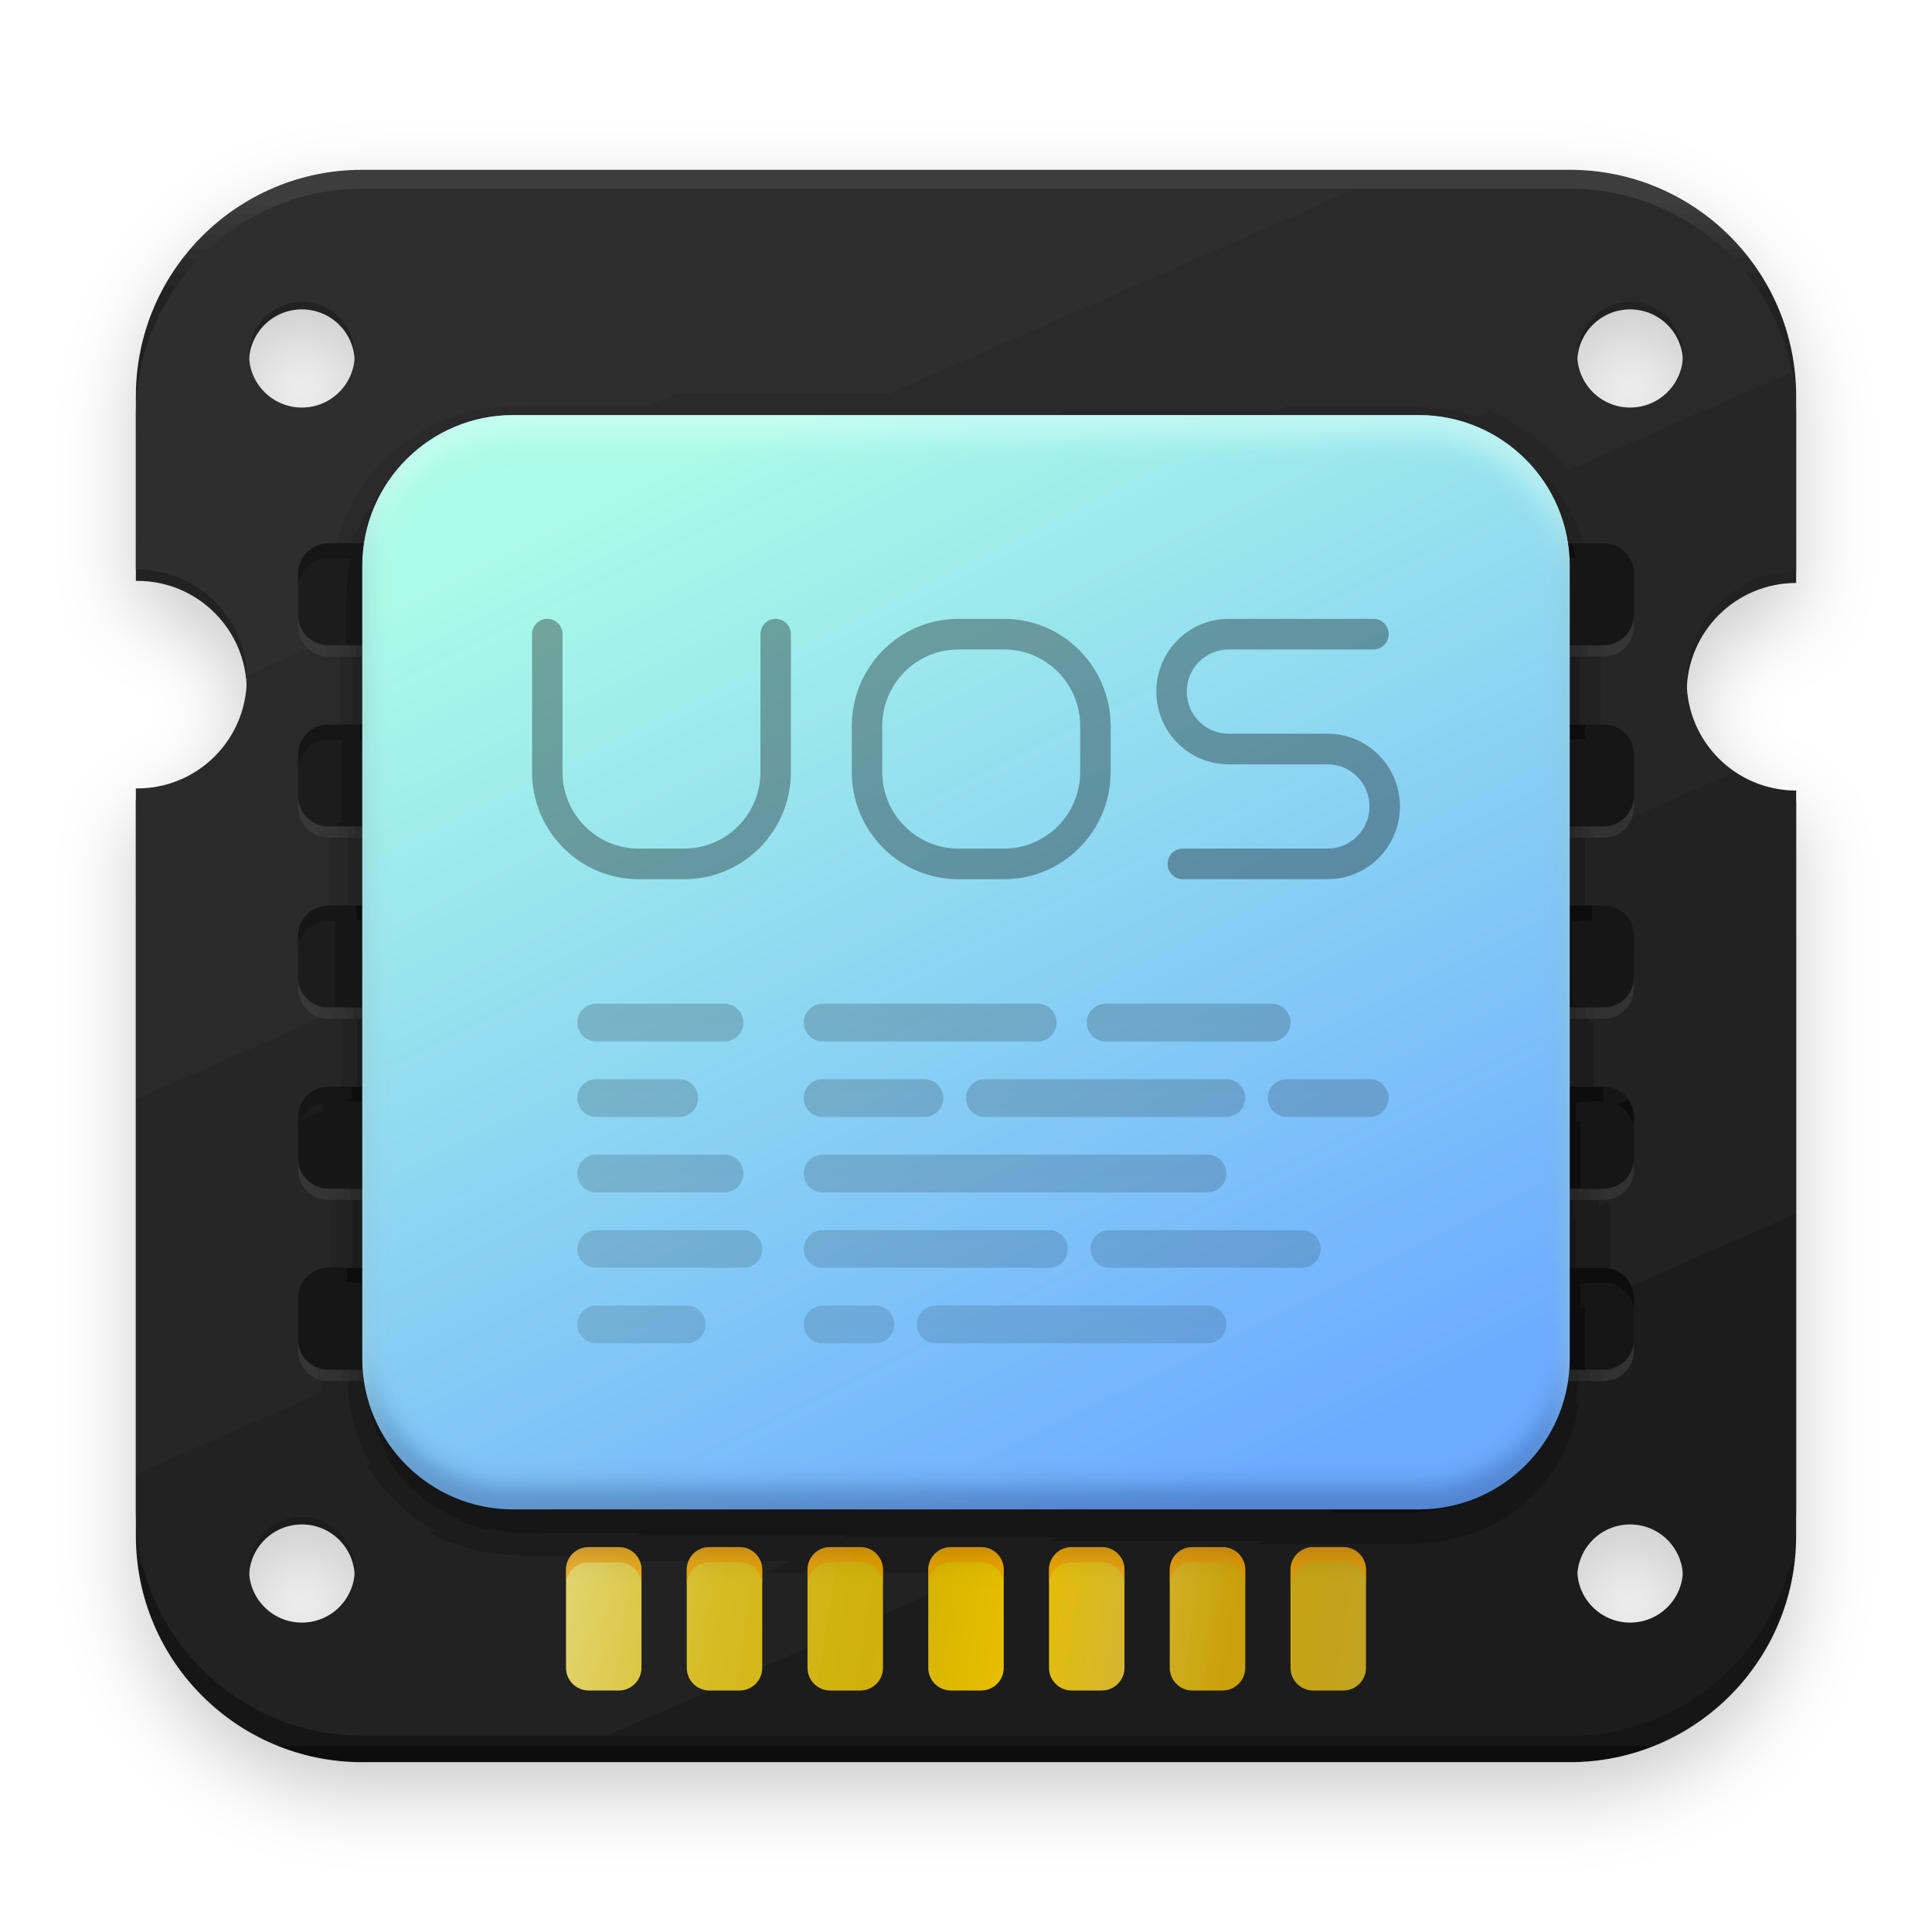
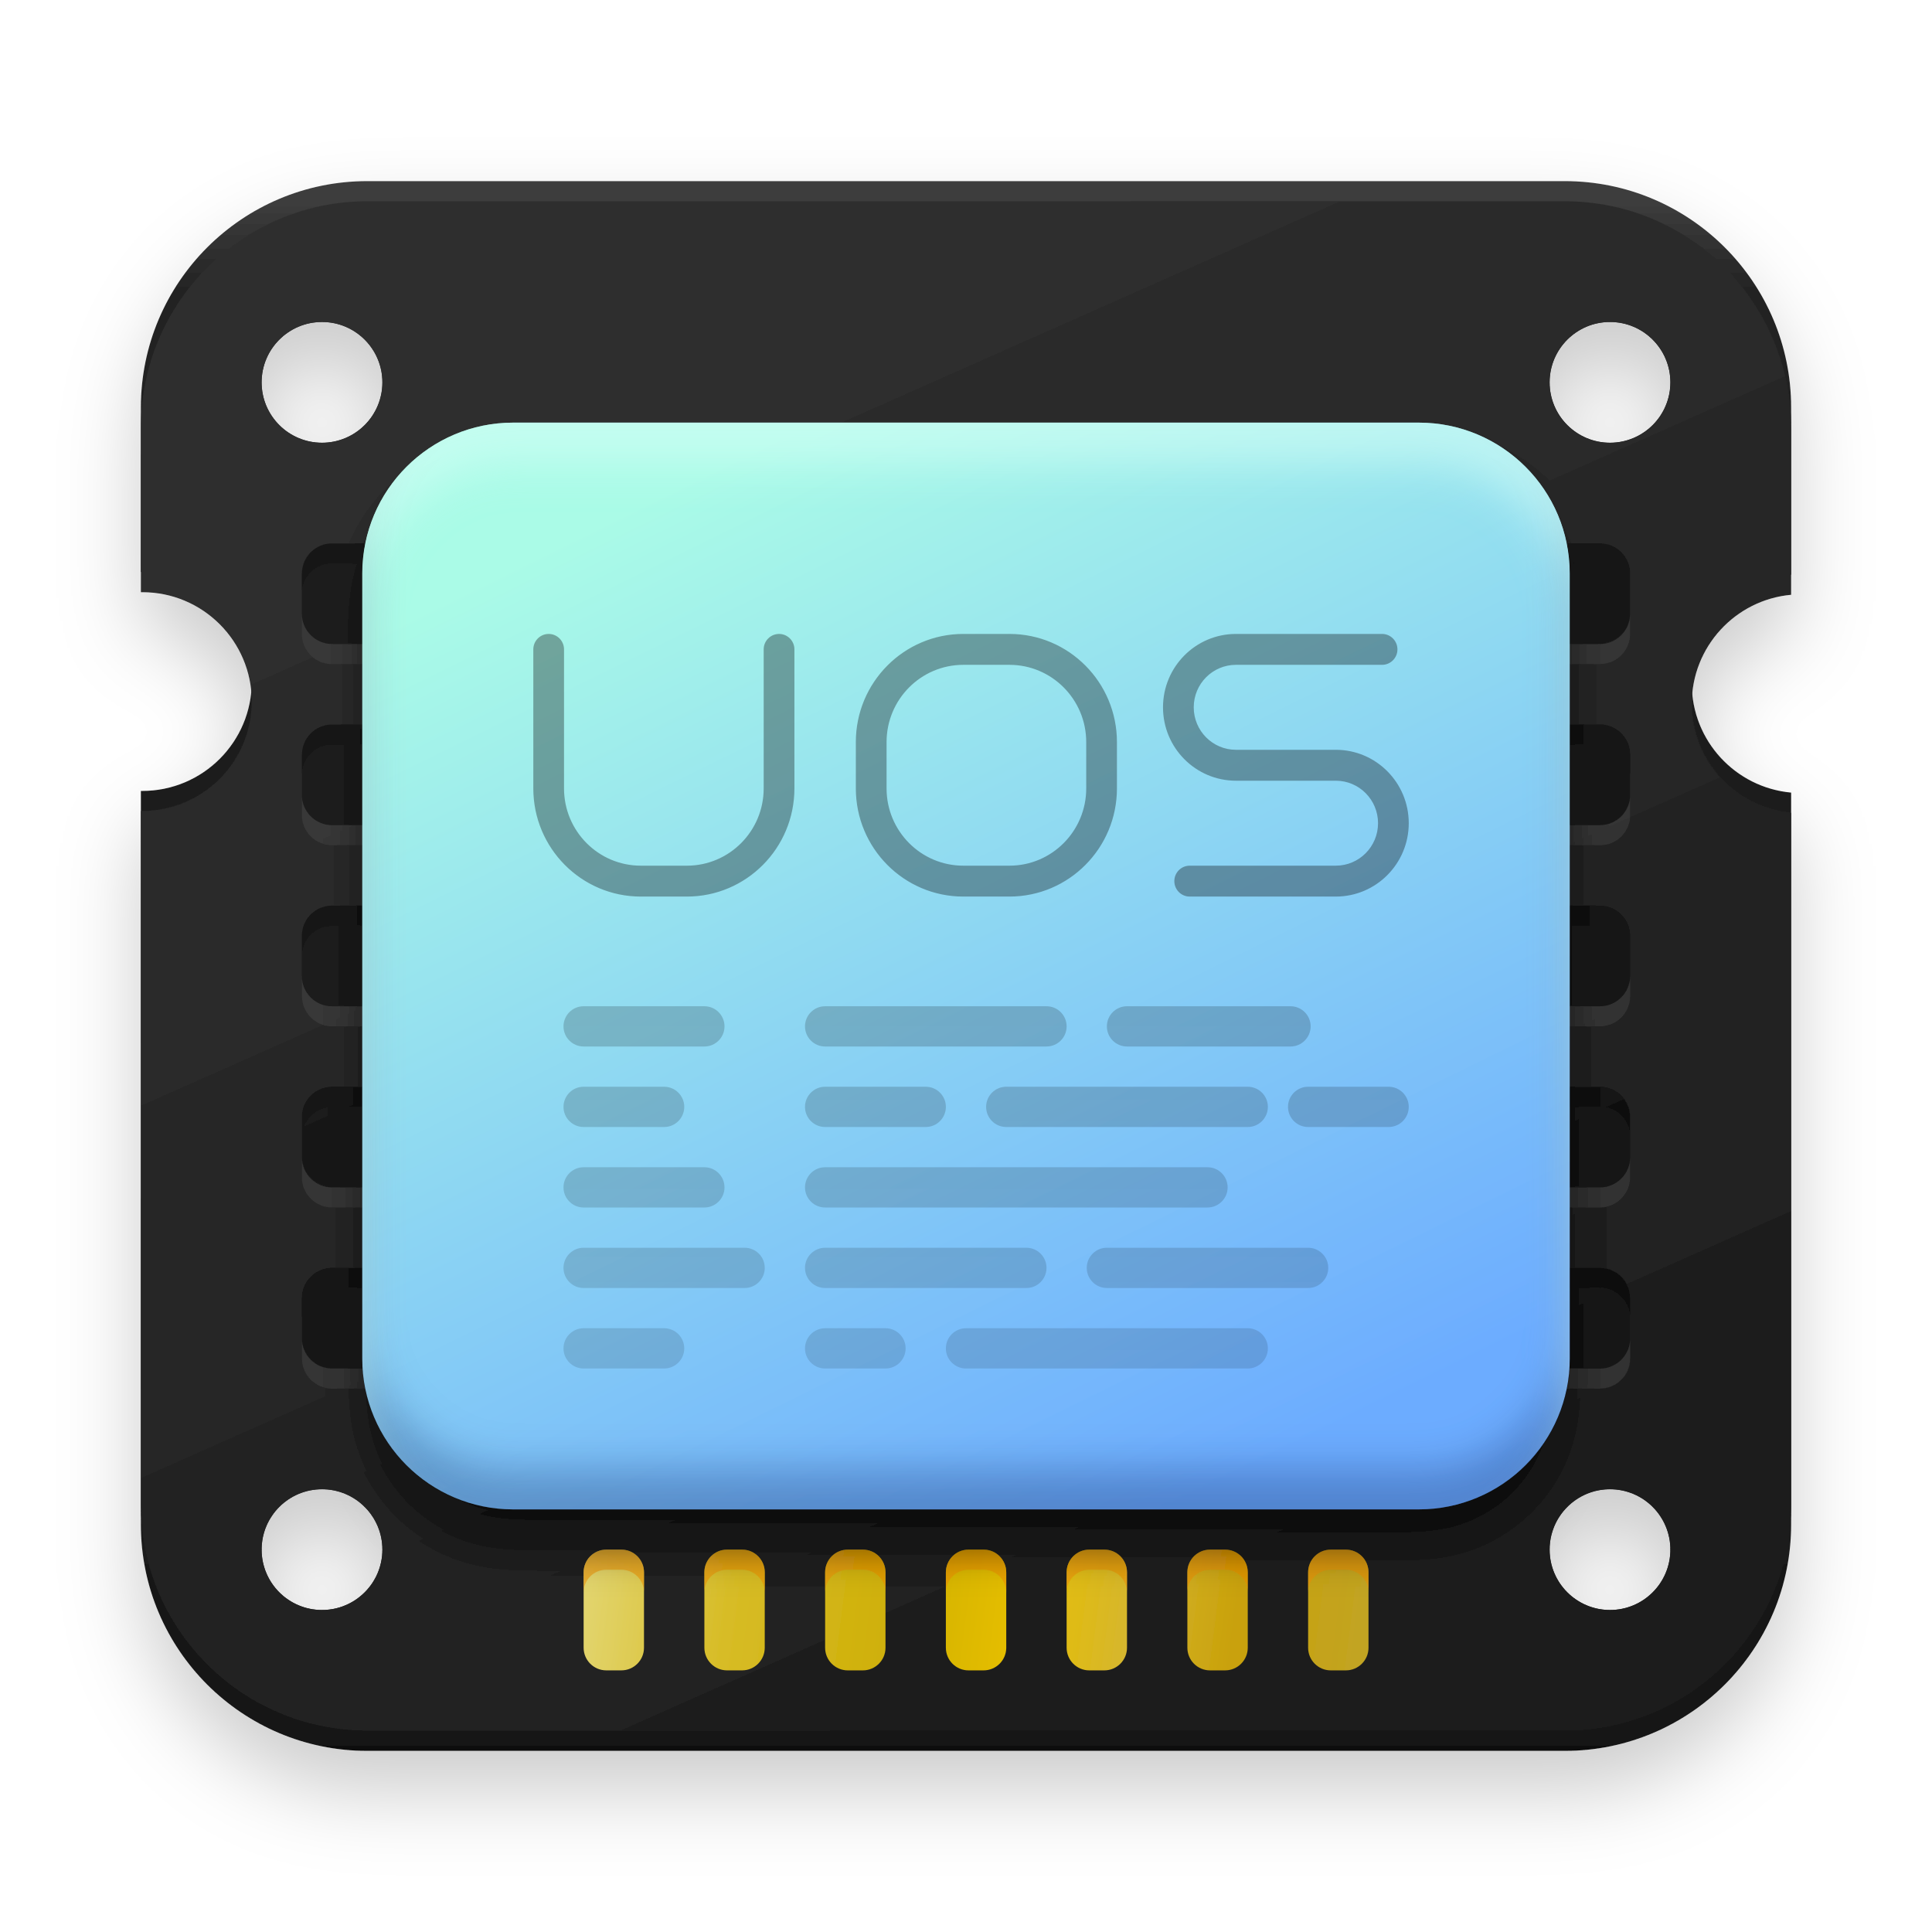
- <svg xmlns="http://www.w3.org/2000/svg" xmlns:xlink="http://www.w3.org/1999/xlink" width="512" height="512" viewBox="0 0 512 512">
+ <svg xmlns="http://www.w3.org/2000/svg" xmlns:xlink="http://www.w3.org/1999/xlink" width="96" height="96" viewBox="0 0 96 96">
  <defs>
-     <filter id="deepin-devicemanager512-a" width="124.4%" height="125.6%" x="-12.2%" y="-12.8%" filterUnits="objectBoundingBox">
-       <feOffset dy="8" in="SourceAlpha" result="shadowOffsetOuter1" />
-       <feGaussianBlur in="shadowOffsetOuter1" result="shadowBlurOuter1" stdDeviation="10" />
+     <filter id="deepin-devicemanager95.99999999999999-a" width="128.9%" height="130.8%" x="-14.5%" y="-15.4%" filterUnits="objectBoundingBox">
+       <feOffset dy="2" in="SourceAlpha" result="shadowOffsetOuter1" />
+       <feGaussianBlur in="shadowOffsetOuter1" result="shadowBlurOuter1" stdDeviation="2" />
      <feComposite in="shadowBlurOuter1" in2="SourceAlpha" operator="out" result="shadowBlurOuter1" />
      <feColorMatrix in="shadowBlurOuter1" result="shadowMatrixOuter1" values="0 0 0 0 0   0 0 0 0 0   0 0 0 0 0  0 0 0 0.2 0" />
      <feMerge>
        <feMergeNode in="shadowMatrixOuter1" />
        <feMergeNode in="SourceGraphic" />
      </feMerge>
    </filter>
-     <linearGradient id="deepin-devicemanager512-b" x1="50%" x2="50%" y1="1.467%" y2="100%">
+     <linearGradient id="deepin-devicemanager95.99999999999999-b" x1="50%" x2="50%" y1="1.467%" y2="100%">
      <stop offset="0%" stop-color="#3E3E3E" />
      <stop offset="6.275%" stop-color="#222" />
      <stop offset="86.886%" stop-color="#1A1A1A" />
      <stop offset="100%" stop-color="#111" />
    </linearGradient>
-     <linearGradient id="deepin-devicemanager512-c" x1="26.256%" x2="66.07%" y1="6.586%" y2="91.777%">
+     <linearGradient id="deepin-devicemanager95.99999999999999-c" x1="26.256%" x2="66.07%" y1="7.05%" y2="91.33%">
      <stop offset="0%" stop-color="#2F2F2F" />
      <stop offset="100%" stop-color="#1E1E1E" />
    </linearGradient>
-     <path id="deepin-devicemanager512-d" d="M390,291 C394.418,291 398,294.582 398,299 L398,313 C398,317.418 394.418,321 390,321 L52,321 C47.582,321 44,317.418 44,313 L44,299 C44,294.582 47.582,291 52,291 L390,291 Z M390,243 C394.418,243 398,246.582 398,251 L398,265 C398,269.418 394.418,273 390,273 L52,273 C47.582,273 44,269.418 44,265 L44,251 C44,246.582 47.582,243 52,243 L390,243 Z M390,195 C394.418,195 398,198.582 398,203 L398,217 C398,221.418 394.418,225 390,225 L52,225 C47.582,225 44,221.418 44,217 L44,203 C44,198.582 47.582,195 52,195 L390,195 Z M390,147 C394.418,147 398,150.582 398,155 L398,169 C398,173.418 394.418,177 390,177 L52,177 C47.582,177 44,173.418 44,169 L44,155 C44,150.582 47.582,147 52,147 L390,147 Z M390,99 C394.418,99 398,102.582 398,107 L398,121 C398,125.418 394.418,129 390,129 L52,129 C47.582,129 44,125.418 44,121 L44,107 C44,102.582 47.582,99 52,99 L390,99 Z" />
-     <filter id="deepin-devicemanager512-e" width="101.1%" height="101.8%" x="-.6%" y="-.9%" filterUnits="objectBoundingBox">
-       <feOffset dy="4" in="SourceAlpha" result="shadowOffsetInner1" />
+     <path id="deepin-devicemanager95.99999999999999-d" d="M72.5,54 C73.328,54 74,54.672 74,55.5 L74,58.5 C74,59.328 73.328,60 72.5,60 L9.5,60 C8.672,60 8,59.328 8,58.5 L8,55.5 C8,54.672 8.672,54 9.5,54 L72.5,54 Z M72.5,45 C73.328,45 74,45.672 74,46.5 L74,49.5 C74,50.328 73.328,51 72.5,51 L9.5,51 C8.672,51 8,50.328 8,49.5 L8,46.5 C8,45.672 8.672,45 9.5,45 L72.5,45 Z M72.5,36 C73.328,36 74,36.672 74,37.5 L74,40.5 C74,41.328 73.328,42 72.5,42 L9.5,42 C8.672,42 8,41.328 8,40.5 L8,37.5 C8,36.672 8.672,36 9.5,36 L72.5,36 Z M72.5,27 C73.328,27 74,27.672 74,28.5 L74,31.5 C74,32.328 73.328,33 72.5,33 L9.5,33 C8.672,33 8,32.328 8,31.5 L8,28.5 C8,27.672 8.672,27 9.5,27 L72.5,27 Z M72.5,18 C73.328,18 74,18.672 74,19.5 L74,22.5 C74,23.328 73.328,24 72.5,24 L9.5,24 C8.672,24 8,23.328 8,22.5 L8,19.5 C8,18.672 8.672,18 9.5,18 L72.5,18 Z" />
+     <filter id="deepin-devicemanager95.99999999999999-e" width="101.5%" height="102.4%" x="-.8%" y="-1.2%" filterUnits="objectBoundingBox">
+       <feOffset dy="1" in="SourceAlpha" result="shadowOffsetInner1" />
      <feComposite in="shadowOffsetInner1" in2="SourceAlpha" k2="-1" k3="1" operator="arithmetic" result="shadowInnerInner1" />
      <feColorMatrix in="shadowInnerInner1" result="shadowMatrixInner1" values="0 0 0 0 0   0 0 0 0 0   0 0 0 0 0  0 0 0 0.183 0" />
-       <feOffset dy="-3" in="SourceAlpha" result="shadowOffsetInner2" />
+       <feOffset dy="-1" in="SourceAlpha" result="shadowOffsetInner2" />
      <feComposite in="shadowOffsetInner2" in2="SourceAlpha" k2="-1" k3="1" operator="arithmetic" result="shadowInnerInner2" />
      <feColorMatrix in="shadowInnerInner2" result="shadowMatrixInner2" values="0 0 0 0 1   0 0 0 0 1   0 0 0 0 1  0 0 0 0.12 0" />
      <feMerge>
        <feMergeNode in="shadowMatrixInner1" />
        <feMergeNode in="shadowMatrixInner2" />
      </feMerge>
    </filter>
-     <linearGradient id="deepin-devicemanager512-f" x1="0%" x2="100%" y1="48.647%" y2="51.351%">
+     <linearGradient id="deepin-devicemanager95.99999999999999-f" x1="0%" x2="100%" y1="49.003%" y2="50.995%">
      <stop offset="0%" stop-color="#E2D46C" />
      <stop offset="18.149%" stop-color="#D7BC26" />
      <stop offset="38.886%" stop-color="#CFB009" />
      <stop offset="56.473%" stop-color="#E7BF00" />
      <stop offset="70.402%" stop-color="#D5B630" />
      <stop offset="83.443%" stop-color="#C9A10A" />
      <stop offset="100%" stop-color="#C2A422" />
    </linearGradient>
-     <path id="deepin-devicemanager512-g" d="M129,365 C132.314,365 135,367.686 135,371 L135,397 C135,400.314 132.314,403 129,403 L121,403 C117.686,403 115,400.314 115,397 L115,371 C115,367.686 117.686,365 121,365 L129,365 Z M161,365 C164.314,365 167,367.686 167,371 L167,397 C167,400.314 164.314,403 161,403 L153,403 C149.686,403 147,400.314 147,397 L147,371 C147,367.686 149.686,365 153,365 L161,365 Z M193,365 C196.314,365 199,367.686 199,371 L199,397 C199,400.314 196.314,403 193,403 L185,403 C181.686,403 179,400.314 179,397 L179,371 C179,367.686 181.686,365 185,365 L193,365 Z M225,365 C228.314,365 231,367.686 231,371 L231,397 C231,400.314 228.314,403 225,403 L217,403 C213.686,403 211,400.314 211,397 L211,371 C211,367.686 213.686,365 217,365 L225,365 Z M257,365 C260.314,365 263,367.686 263,371 L263,397 C263,400.314 260.314,403 257,403 L249,403 C245.686,403 243,400.314 243,397 L243,371 C243,367.686 245.686,365 249,365 L257,365 Z M289,365 C292.314,365 295,367.686 295,371 L295,397 C295,400.314 292.314,403 289,403 L281,403 C277.686,403 275,400.314 275,397 L275,371 C275,367.686 277.686,365 281,365 L289,365 Z M321,365 C324.314,365 327,367.686 327,371 L327,397 C327,400.314 324.314,403 321,403 L313,403 C309.686,403 307,400.314 307,397 L307,371 C307,367.686 309.686,365 313,365 L321,365 Z" />
-     <filter id="deepin-devicemanager512-h" width="101.9%" height="110.5%" x="-.9%" y="-5.3%" filterUnits="objectBoundingBox">
-       <feOffset dy="4" in="SourceAlpha" result="shadowOffsetInner1" />
+     <path id="deepin-devicemanager95.99999999999999-g" d="M23.875,68 C24.496,68 25,68.504 25,69.125 L25,72.875 C25,73.496 24.496,74 23.875,74 L23.125,74 C22.504,74 22,73.496 22,72.875 L22,69.125 C22,68.504 22.504,68 23.125,68 L23.875,68 Z M29.875,68 C30.496,68 31,68.504 31,69.125 L31,72.875 C31,73.496 30.496,74 29.875,74 L29.125,74 C28.504,74 28,73.496 28,72.875 L28,69.125 C28,68.504 28.504,68 29.125,68 L29.875,68 Z M35.875,68 C36.496,68 37,68.504 37,69.125 L37,72.875 C37,73.496 36.496,74 35.875,74 L35.125,74 C34.504,74 34,73.496 34,72.875 L34,69.125 C34,68.504 34.504,68 35.125,68 L35.875,68 Z M41.875,68 C42.496,68 43,68.504 43,69.125 L43,72.875 C43,73.496 42.496,74 41.875,74 L41.125,74 C40.504,74 40,73.496 40,72.875 L40,69.125 C40,68.504 40.504,68 41.125,68 L41.875,68 Z M47.875,68 C48.496,68 49,68.504 49,69.125 L49,72.875 C49,73.496 48.496,74 47.875,74 L47.125,74 C46.504,74 46,73.496 46,72.875 L46,69.125 C46,68.504 46.504,68 47.125,68 L47.875,68 Z M53.875,68 C54.496,68 55,68.504 55,69.125 L55,72.875 C55,73.496 54.496,74 53.875,74 L53.125,74 C52.504,74 52,73.496 52,72.875 L52,69.125 C52,68.504 52.504,68 53.125,68 L53.875,68 Z M59.875,68 C60.496,68 61,68.504 61,69.125 L61,72.875 C61,73.496 60.496,74 59.875,74 L59.125,74 C58.504,74 58,73.496 58,72.875 L58,69.125 C58,68.504 58.504,68 59.125,68 L59.875,68 Z" />
+     <filter id="deepin-devicemanager95.99999999999999-h" width="102.6%" height="116.7%" x="-1.3%" y="-8.3%" filterUnits="objectBoundingBox">
+       <feOffset dy="1" in="SourceAlpha" result="shadowOffsetInner1" />
      <feComposite in="shadowOffsetInner1" in2="SourceAlpha" k2="-1" k3="1" operator="arithmetic" result="shadowInnerInner1" />
      <feColorMatrix in="shadowInnerInner1" values="0 0 0 0 0.927   0 0 0 0 0.559   0 0 0 0 0  0 0 0 0.55 0" />
    </filter>
-     <linearGradient id="deepin-devicemanager512-k" x1="25.707%" x2="75.49%" y1="4.687%" y2="96.472%">
+     <linearGradient id="deepin-devicemanager95.99999999999999-k" x1="25.707%" x2="75.49%" y1="5.31%" y2="95.833%">
      <stop offset=".069%" stop-color="#AAFBE7" />
      <stop offset="100%" stop-color="#6CACFF" />
    </linearGradient>
-     <rect id="deepin-devicemanager512-j" width="320" height="290" x="61" y="65" rx="40" />
-     <filter id="deepin-devicemanager512-i" width="113.1%" height="114.5%" x="-6.6%" y="-5.2%" filterUnits="objectBoundingBox">
-       <feOffset dy="6" in="SourceAlpha" result="shadowOffsetOuter1" />
-       <feGaussianBlur in="shadowOffsetOuter1" result="shadowBlurOuter1" stdDeviation="6" />
+     <rect id="deepin-devicemanager95.99999999999999-j" width="60" height="54" x="11" y="12" rx="7.5" />
+     <filter id="deepin-devicemanager95.99999999999999-i" width="113.3%" height="114.8%" x="-6.7%" y="-3.7%" filterUnits="objectBoundingBox">
+       <feOffset dy="2" in="SourceAlpha" result="shadowOffsetOuter1" />
+       <feGaussianBlur in="shadowOffsetOuter1" result="shadowBlurOuter1" stdDeviation="1" />
      <feColorMatrix in="shadowBlurOuter1" values="0 0 0 0 0   0 0 0 0 0   0 0 0 0 0  0 0 0 0.515 0" />
    </filter>
-     <filter id="deepin-devicemanager512-l" width="111.2%" height="112.4%" x="-5.6%" y="-4.1%" filterUnits="objectBoundingBox">
-       <feGaussianBlur in="SourceAlpha" result="shadowBlurInner1" stdDeviation="3" />
-       <feOffset dy="-6" in="shadowBlurInner1" result="shadowOffsetInner1" />
+     <filter id="deepin-devicemanager95.99999999999999-l" width="113.3%" height="114.8%" x="-6.7%" y="-3.7%" filterUnits="objectBoundingBox">
+       <feGaussianBlur in="SourceAlpha" result="shadowBlurInner1" stdDeviation="1" />
+       <feOffset dy="-2" in="shadowBlurInner1" result="shadowOffsetInner1" />
      <feComposite in="shadowOffsetInner1" in2="SourceAlpha" k2="-1" k3="1" operator="arithmetic" result="shadowInnerInner1" />
      <feColorMatrix in="shadowInnerInner1" result="shadowMatrixInner1" values="0 0 0 0 0   0 0 0 0 0.051   0 0 0 0 0.262  0 0 0 0.251 0" />
-       <feGaussianBlur in="SourceAlpha" result="shadowBlurInner2" stdDeviation="3" />
-       <feOffset dy="6" in="shadowBlurInner2" result="shadowOffsetInner2" />
+       <feGaussianBlur in="SourceAlpha" result="shadowBlurInner2" stdDeviation="1" />
+       <feOffset dy="2" in="shadowBlurInner2" result="shadowOffsetInner2" />
      <feComposite in="shadowOffsetInner2" in2="SourceAlpha" k2="-1" k3="1" operator="arithmetic" result="shadowInnerInner2" />
      <feColorMatrix in="shadowInnerInner2" result="shadowMatrixInner2" values="0 0 0 0 0.839   0 0 0 0 1   0 0 0 0 0.969  0 0 0 0.568 0" />
      <feMerge>
        <feMergeNode in="shadowMatrixInner1" />
        <feMergeNode in="shadowMatrixInner2" />
      </feMerge>
    </filter>
-     <linearGradient id="deepin-devicemanager512-m" x1="50%" x2="50%" y1=".523%" y2="100%">
+     <linearGradient id="deepin-devicemanager95.99999999999999-m" x1="50%" x2="50%" y1=".523%" y2="100%">
      <stop offset="0%" stop-opacity=".8" />
      <stop offset="99.472%" stop-opacity=".531" />
    </linearGradient>
  </defs>
-   <g fill="none" fill-rule="evenodd" filter="url(#deepin-devicemanager512-a)" transform="translate(35 45)">
-     <path fill="url(#deepin-devicemanager512-b)" d="M381,0 C414.137,-6.08718376e-15 441,26.863 441,60 L441,109.5 L441,109.5 C424.984,109.5 412,122.484 412,138.5 C412,154.516 424.984,167.5 441,167.5 L441,362 C441,395.137 414.137,422 381,422 L61,422 C27.863,422 1,395.137 1,362 L0.999,166.938 C1.128,166.939 1.258,166.94 1.388,166.94 C17.404,166.94 30.388,153.957 30.388,137.94 C30.388,121.924 17.404,108.94 1.388,108.94 L0.999,108.943 L1,60 C1,26.863 27.863,6.08718376e-15 61,0 L381,0 Z M44.999,359 C37.267,359 30.999,365.268 30.999,373 C30.999,380.732 37.267,387 44.999,387 C52.731,387 58.999,380.732 58.999,373 C58.999,365.268 52.731,359 44.999,359 Z M396.999,359 C389.267,359 382.999,365.268 382.999,373 C382.999,380.732 389.267,387 396.999,387 C404.731,387 410.999,380.732 410.999,373 C410.999,365.268 404.731,359 396.999,359 Z M44.999,37 C37.267,37 30.999,43.268 30.999,51 C30.999,58.732 37.267,65 44.999,65 C52.731,65 58.999,58.732 58.999,51 C58.999,43.268 52.731,37 44.999,37 Z M396.999,37 C389.267,37 382.999,43.268 382.999,51 C382.999,58.732 389.267,65 396.999,65 C404.731,65 410.999,58.732 410.999,51 C410.999,43.268 404.731,37 396.999,37 Z" />
-     <path fill="url(#deepin-devicemanager512-c)" d="M381,5 C414.137,5 441,31.863 441,65 L441,106.5 L441,106.5 C424.984,106.5 412,119.484 412,135.5 C412,151.516 424.984,164.5 441,164.5 L441,355 C441,388.137 414.137,415 381,415 L61,415 C27.863,415 1,388.137 1,355 L0.999,163.938 C1.129,163.939 1.258,163.94 1.388,163.94 C17.404,163.94 30.388,150.957 30.388,134.94 C30.388,118.924 17.404,105.94 1.388,105.94 L1,105.943 L1,65 C1,31.863 27.863,5 61,5 L381,5 Z M44.999,357 C37.267,357 30.999,363.268 30.999,371 C30.999,378.732 37.267,385 44.999,385 C52.731,385 58.999,378.732 58.999,371 C58.999,363.268 52.731,357 44.999,357 Z M396.999,357 C389.267,357 382.999,363.268 382.999,371 C382.999,378.732 389.267,385 396.999,385 C404.731,385 410.999,378.732 410.999,371 C410.999,363.268 404.731,357 396.999,357 Z M44.999,35 C37.267,35 30.999,41.268 30.999,49 C30.999,56.732 37.267,63 44.999,63 C52.731,63 58.999,56.732 58.999,49 C58.999,41.268 52.731,35 44.999,35 Z M396.999,35 C389.267,35 382.999,41.268 382.999,49 C382.999,56.732 389.267,63 396.999,63 C404.731,63 410.999,56.732 410.999,49 C410.999,41.268 404.731,35 396.999,35 Z" />
-     <use fill="#000" fill-opacity=".35" xlink:href="#deepin-devicemanager512-d" />
-     <use fill="#000" filter="url(#deepin-devicemanager512-e)" xlink:href="#deepin-devicemanager512-d" />
-     <use fill="url(#deepin-devicemanager512-f)" xlink:href="#deepin-devicemanager512-g" />
-     <use fill="#000" filter="url(#deepin-devicemanager512-h)" xlink:href="#deepin-devicemanager512-g" />
-     <use fill="#000" filter="url(#deepin-devicemanager512-i)" xlink:href="#deepin-devicemanager512-j" />
-     <use fill="url(#deepin-devicemanager512-k)" xlink:href="#deepin-devicemanager512-j" />
-     <use fill="#000" filter="url(#deepin-devicemanager512-l)" xlink:href="#deepin-devicemanager512-j" />
-     <path fill="url(#deepin-devicemanager512-m)" d="M147,301 C149.761,301 152,303.239 152,306 C152,308.761 149.761,311 147,311 L123,311 C120.239,311 118,308.761 118,306 C118,303.239 120.239,301 123,301 L147,301 Z M197,301 C199.761,301 202,303.239 202,306 C202,308.761 199.761,311 197,311 L183,311 C180.239,311 178,308.761 178,306 C178,303.239 180.239,301 183,301 L197,301 Z M285,301 C287.761,301 290,303.239 290,306 C290,308.761 287.761,311 285,311 L213,311 C210.239,311 208,308.761 208,306 C208,303.239 210.239,301 213,301 L285,301 Z M162,281 C164.761,281 167,283.239 167,286 C167,288.761 164.761,291 162,291 L123,291 C120.239,291 118,288.761 118,286 C118,283.239 120.239,281 123,281 L162,281 Z M243,281 C245.761,281 248,283.239 248,286 C248,288.761 245.761,291 243,291 L183,291 C180.239,291 178,288.761 178,286 C178,283.239 180.239,281 183,281 L243,281 Z M310,281 C312.761,281 315,283.239 315,286 C315,288.761 312.761,291 310,291 L259,291 C256.239,291 254,288.761 254,286 C254,283.239 256.239,281 259,281 L310,281 Z M157,261 C159.761,261 162,263.239 162,266 C162,268.761 159.761,271 157,271 L123,271 C120.239,271 118,268.761 118,266 C118,263.239 120.239,261 123,261 L157,261 Z M285,261 C287.761,261 290,263.239 290,266 C290,268.761 287.761,271 285,271 L183,271 C180.239,271 178,268.761 178,266 C178,263.239 180.239,261 183,261 L285,261 Z M145,241 C147.761,241 150,243.239 150,246 C150,248.761 147.761,251 145,251 L123,251 C120.239,251 118,248.761 118,246 C118,243.239 120.239,241 123,241 L145,241 Z M210,241 C212.761,241 215,243.239 215,246 C215,248.761 212.761,251 210,251 L183,251 C180.239,251 178,248.761 178,246 C178,243.239 180.239,241 183,241 L210,241 Z M290,241 C292.761,241 295,243.239 295,246 C295,248.761 292.761,251 290,251 L226,251 C223.239,251 221,248.761 221,246 C221,243.239 223.239,241 226,241 L290,241 Z M328,241 C330.761,241 333,243.239 333,246 C333,248.761 330.761,251 328,251 L306,251 C303.239,251 301,248.761 301,246 C301,243.239 303.239,241 306,241 L328,241 Z M157,221 C159.761,221 162,223.239 162,226 C162,228.761 159.761,231 157,231 L123,231 C120.239,231 118,228.761 118,226 C118,223.239 120.239,221 123,221 L157,221 Z M240,221 C242.761,221 245,223.239 245,226 C245,228.761 242.761,231 240,231 L183,231 C180.239,231 178,228.761 178,226 C178,223.239 180.239,221 183,221 L240,221 Z M302,221 C304.761,221 307,223.239 307,226 C307,228.761 304.761,231 302,231 L258,231 C255.239,231 253,228.761 253,226 C253,223.239 255.239,221 258,221 L302,221 Z" opacity=".229" />
-     <path fill="#000" fill-opacity=".33" fill-rule="nonzero" d="M170.561,119 C172.79,119 174.596,120.817 174.596,123.059 L174.596,123.059 L174.596,159.588 C174.596,175.28 161.95,188 146.351,188 L146.351,188 L134.246,188 C118.646,188 106,175.28 106,159.588 L106,159.588 L106,123.059 C106,120.817 107.807,119 110.035,119 C112.264,119 114.07,120.817 114.07,123.059 L114.07,123.059 L114.07,159.588 C114.07,170.796 123.103,179.882 134.246,179.882 L134.246,179.882 L146.351,179.882 C157.493,179.882 166.526,170.796 166.526,159.588 L166.526,159.588 L166.526,123.059 C166.526,120.817 168.333,119 170.561,119 Z M231.088,119 C246.687,119 259.333,131.72 259.333,147.412 L259.333,159.588 C259.333,175.28 246.687,188 231.088,188 L218.982,188 C203.383,188 190.737,175.28 190.737,159.588 L190.737,147.412 C190.737,131.72 203.383,119 218.982,119 L231.088,119 Z M328.992,119 C331.22,119 333.027,120.817 333.027,123.059 C333.027,125.3 331.22,127.118 328.992,127.118 L328.992,127.118 L290.605,127.118 C284.477,127.118 279.509,132.115 279.509,138.279 C279.509,144.444 284.477,149.441 290.605,149.441 L290.605,149.441 L316.833,149.441 C327.419,149.441 336,158.073 336,168.721 C336,179.368 327.419,188 316.833,188 L316.833,188 L278.447,188 C276.218,188 274.412,186.183 274.412,183.941 C274.412,181.7 276.218,179.882 278.447,179.882 L278.447,179.882 L316.833,179.882 C322.962,179.882 327.93,174.885 327.93,168.721 C327.93,162.556 322.962,157.559 316.833,157.559 L316.833,157.559 L290.605,157.559 C280.02,157.559 271.439,148.927 271.439,138.279 C271.439,127.632 280.02,119 290.605,119 L290.605,119 Z M231.088,127.118 L218.982,127.118 C207.84,127.118 198.807,136.204 198.807,147.412 L198.807,159.588 C198.807,170.796 207.84,179.882 218.982,179.882 L231.088,179.882 C242.23,179.882 251.263,170.796 251.263,159.588 L251.263,147.412 C251.263,136.204 242.23,127.118 231.088,127.118 Z" />
+   <g fill="none" fill-rule="evenodd" filter="url(#deepin-devicemanager95.99999999999999-a)" transform="translate(7 9)">
+     <path fill="url(#deepin-devicemanager95.99999999999999-b)" d="M70.75,0 C76.963,-2.91770379e-15 82,5.037 82,11.25 L82,19.554 C79.231,19.807 77.063,22.134 77.063,24.969 C77.063,27.803 79.231,30.131 82,30.384 L82,66.75 C82,72.963 76.963,78 70.75,78 L11.25,78 C5.037,78 7.60784664e-16,72.963 -1.08420217e-19,66.75 L-0,30.301 C0.024,30.301 0.049,30.301 0.073,30.301 C3.076,30.301 5.511,27.867 5.511,24.864 C5.511,21.861 3.076,19.426 0.073,19.426 L-0,19.427 L-1.08420217e-19,11.25 C-7.61001505e-16,5.037 5.037,1.14134695e-15 11.25,0 L70.75,0 Z M9,65 C7.343,65 6,66.343 6,68 C6,69.657 7.343,71 9,71 C10.657,71 12,69.657 12,68 C12,66.343 10.657,65 9,65 Z M73,65 C71.343,65 70,66.343 70,68 C70,69.657 71.343,71 73,71 C74.657,71 76,69.657 76,68 C76,66.343 74.657,65 73,65 Z M9,7 C7.343,7 6,8.343 6,10 C6,11.657 7.343,13 9,13 C10.657,13 12,11.657 12,10 C12,8.343 10.657,7 9,7 Z M73,7 C71.343,7 70,8.343 70,10 C70,11.657 71.343,13 73,13 C74.657,13 76,11.657 76,10 C76,8.343 74.657,7 73,7 Z" />
+     <path fill="url(#deepin-devicemanager95.99999999999999-c)" d="M70.751,1 C76.964,1 82.001,6.037 82.001,12.25 L82,20.554 C79.232,20.807 77.063,23.134 77.063,25.969 C77.063,28.803 79.232,31.131 82,31.384 L82.001,65.75 C82.001,71.963 76.964,77 70.751,77 L11.251,77 C5.037,77 0.001,71.963 0.001,65.75 L-0,31.301 C0.024,31.301 0.049,31.301 0.073,31.301 C3.076,31.301 5.511,28.867 5.511,25.864 C5.511,22.861 3.076,20.426 0.073,20.426 L-0,20.427 L0.001,12.25 C0.001,6.037 5.037,1 11.251,1 L70.751,1 Z M9,65 C7.343,65 6,66.343 6,68 C6,69.657 7.343,71 9,71 C10.657,71 12,69.657 12,68 C12,66.343 10.657,65 9,65 Z M73,65 C71.343,65 70,66.343 70,68 C70,69.657 71.343,71 73,71 C74.657,71 76,69.657 76,68 C76,66.343 74.657,65 73,65 Z M9,7 C7.343,7 6,8.343 6,10 C6,11.657 7.343,13 9,13 C10.657,13 12,11.657 12,10 C12,8.343 10.657,7 9,7 Z M73,7 C71.343,7 70,8.343 70,10 C70,11.657 71.343,13 73,13 C74.657,13 76,11.657 76,10 C76,8.343 74.657,7 73,7 Z" />
+     <use fill="#000" fill-opacity=".35" xlink:href="#deepin-devicemanager95.99999999999999-d" />
+     <use fill="#000" filter="url(#deepin-devicemanager95.99999999999999-e)" xlink:href="#deepin-devicemanager95.99999999999999-d" />
+     <use fill="url(#deepin-devicemanager95.99999999999999-f)" xlink:href="#deepin-devicemanager95.99999999999999-g" />
+     <use fill="#000" filter="url(#deepin-devicemanager95.99999999999999-h)" xlink:href="#deepin-devicemanager95.99999999999999-g" />
+     <use fill="#000" filter="url(#deepin-devicemanager95.99999999999999-i)" xlink:href="#deepin-devicemanager95.99999999999999-j" />
+     <use fill="url(#deepin-devicemanager95.99999999999999-k)" xlink:href="#deepin-devicemanager95.99999999999999-j" />
+     <use fill="#000" filter="url(#deepin-devicemanager95.99999999999999-l)" xlink:href="#deepin-devicemanager95.99999999999999-j" />
+     <path fill="url(#deepin-devicemanager95.99999999999999-m)" d="M26,57 C26.552,57 27,57.448 27,58 C27,58.552 26.552,59 26,59 L22,59 C21.448,59 21,58.552 21,58 C21,57.448 21.448,57 22,57 L26,57 Z M37,57 C37.552,57 38,57.448 38,58 C38,58.552 37.552,59 37,59 L34,59 C33.448,59 33,58.552 33,58 C33,57.448 33.448,57 34,57 L37,57 Z M55,57 C55.552,57 56,57.448 56,58 C56,58.552 55.552,59 55,59 L41,59 C40.448,59 40,58.552 40,58 C40,57.448 40.448,57 41,57 L55,57 Z M30,53 C30.552,53 31,53.448 31,54 C31,54.552 30.552,55 30,55 L22,55 C21.448,55 21,54.552 21,54 C21,53.448 21.448,53 22,53 L30,53 Z M44,53 C44.552,53 45,53.448 45,54 C45,54.552 44.552,55 44,55 L34,55 C33.448,55 33,54.552 33,54 C33,53.448 33.448,53 34,53 L44,53 Z M58,53 C58.552,53 59,53.448 59,54 C59,54.552 58.552,55 58,55 L48,55 C47.448,55 47,54.552 47,54 C47,53.448 47.448,53 48,53 L58,53 Z M28,49 C28.552,49 29,49.448 29,50 C29,50.552 28.552,51 28,51 L22,51 C21.448,51 21,50.552 21,50 C21,49.448 21.448,49 22,49 L28,49 Z M53,49 C53.552,49 54,49.448 54,50 C54,50.552 53.552,51 53,51 L34,51 C33.448,51 33,50.552 33,50 C33,49.448 33.448,49 34,49 L53,49 Z M26,45 C26.552,45 27,45.448 27,46 C27,46.552 26.552,47 26,47 L22,47 C21.448,47 21,46.552 21,46 C21,45.448 21.448,45 22,45 L26,45 Z M39,45 C39.552,45 40,45.448 40,46 C40,46.552 39.552,47 39,47 L34,47 C33.448,47 33,46.552 33,46 C33,45.448 33.448,45 34,45 L39,45 Z M55,45 C55.552,45 56,45.448 56,46 C56,46.552 55.552,47 55,47 L43,47 C42.448,47 42,46.552 42,46 C42,45.448 42.448,45 43,45 L55,45 Z M62,45 C62.552,45 63,45.448 63,46 C63,46.552 62.552,47 62,47 L58,47 C57.448,47 57,46.552 57,46 C57,45.448 57.448,45 58,45 L62,45 Z M28,41 C28.552,41 29,41.448 29,42 C29,42.552 28.552,43 28,43 L22,43 C21.448,43 21,42.552 21,42 C21,41.448 21.448,41 22,41 L28,41 Z M45,41 C45.552,41 46,41.448 46,42 C46,42.552 45.552,43 45,43 L34,43 C33.448,43 33,42.552 33,42 C33,41.448 33.448,41 34,41 L45,41 Z M57.125,41 C57.677,41 58.125,41.448 58.125,42 C58.125,42.552 57.677,43 57.125,43 L49,43 C48.448,43 48,42.552 48,42 C48,41.448 48.448,41 49,41 L57.125,41 Z" opacity=".229" />
+     <path fill="#000" fill-opacity=".33" fill-rule="nonzero" d="M31.711,22.5 C32.132,22.5 32.474,22.844 32.474,23.268 L32.474,23.268 L32.474,30.176 C32.474,33.144 30.082,35.55 27.132,35.55 L27.132,35.55 L24.842,35.55 C21.892,35.55 19.5,33.144 19.5,30.176 L19.5,30.176 L19.5,23.268 C19.5,22.844 19.842,22.5 20.263,22.5 C20.685,22.5 21.026,22.844 21.026,23.268 L21.026,23.268 L21.026,30.176 C21.026,32.296 22.735,34.015 24.842,34.015 L24.842,34.015 L27.132,34.015 C29.239,34.015 30.947,32.296 30.947,30.176 L30.947,30.176 L30.947,23.268 C30.947,22.844 31.289,22.5 31.711,22.5 Z M43.158,22.5 C46.108,22.5 48.5,24.906 48.5,27.874 L48.5,30.176 C48.5,33.144 46.108,35.55 43.158,35.55 L40.868,35.55 C37.918,35.55 35.526,33.144 35.526,30.176 L35.526,27.874 C35.526,24.906 37.918,22.5 40.868,22.5 L43.158,22.5 Z M61.675,22.5 C62.096,22.5 62.438,22.844 62.438,23.268 C62.438,23.692 62.096,24.035 61.675,24.035 L61.675,24.035 L54.414,24.035 C53.255,24.035 52.316,24.98 52.316,26.146 C52.316,27.312 53.255,28.257 54.414,28.257 L54.414,28.257 L59.375,28.257 C61.377,28.257 63,29.89 63,31.904 C63,33.917 61.377,35.55 59.375,35.55 L59.375,35.55 L52.115,35.55 C51.693,35.55 51.352,35.206 51.352,34.782 C51.352,34.358 51.693,34.015 52.115,34.015 L52.115,34.015 L59.375,34.015 C60.534,34.015 61.474,33.07 61.474,31.904 C61.474,30.738 60.534,29.793 59.375,29.793 L59.375,29.793 L54.414,29.793 C52.412,29.793 50.789,28.16 50.789,26.146 C50.789,24.133 52.412,22.5 54.414,22.5 L54.414,22.5 Z M43.158,24.035 L40.868,24.035 C38.761,24.035 37.053,25.754 37.053,27.874 L37.053,30.176 C37.053,32.296 38.761,34.015 40.868,34.015 L43.158,34.015 C45.265,34.015 46.974,32.296 46.974,30.176 L46.974,27.874 C46.974,25.754 45.265,24.035 43.158,24.035 Z" />
  </g>
</svg>
